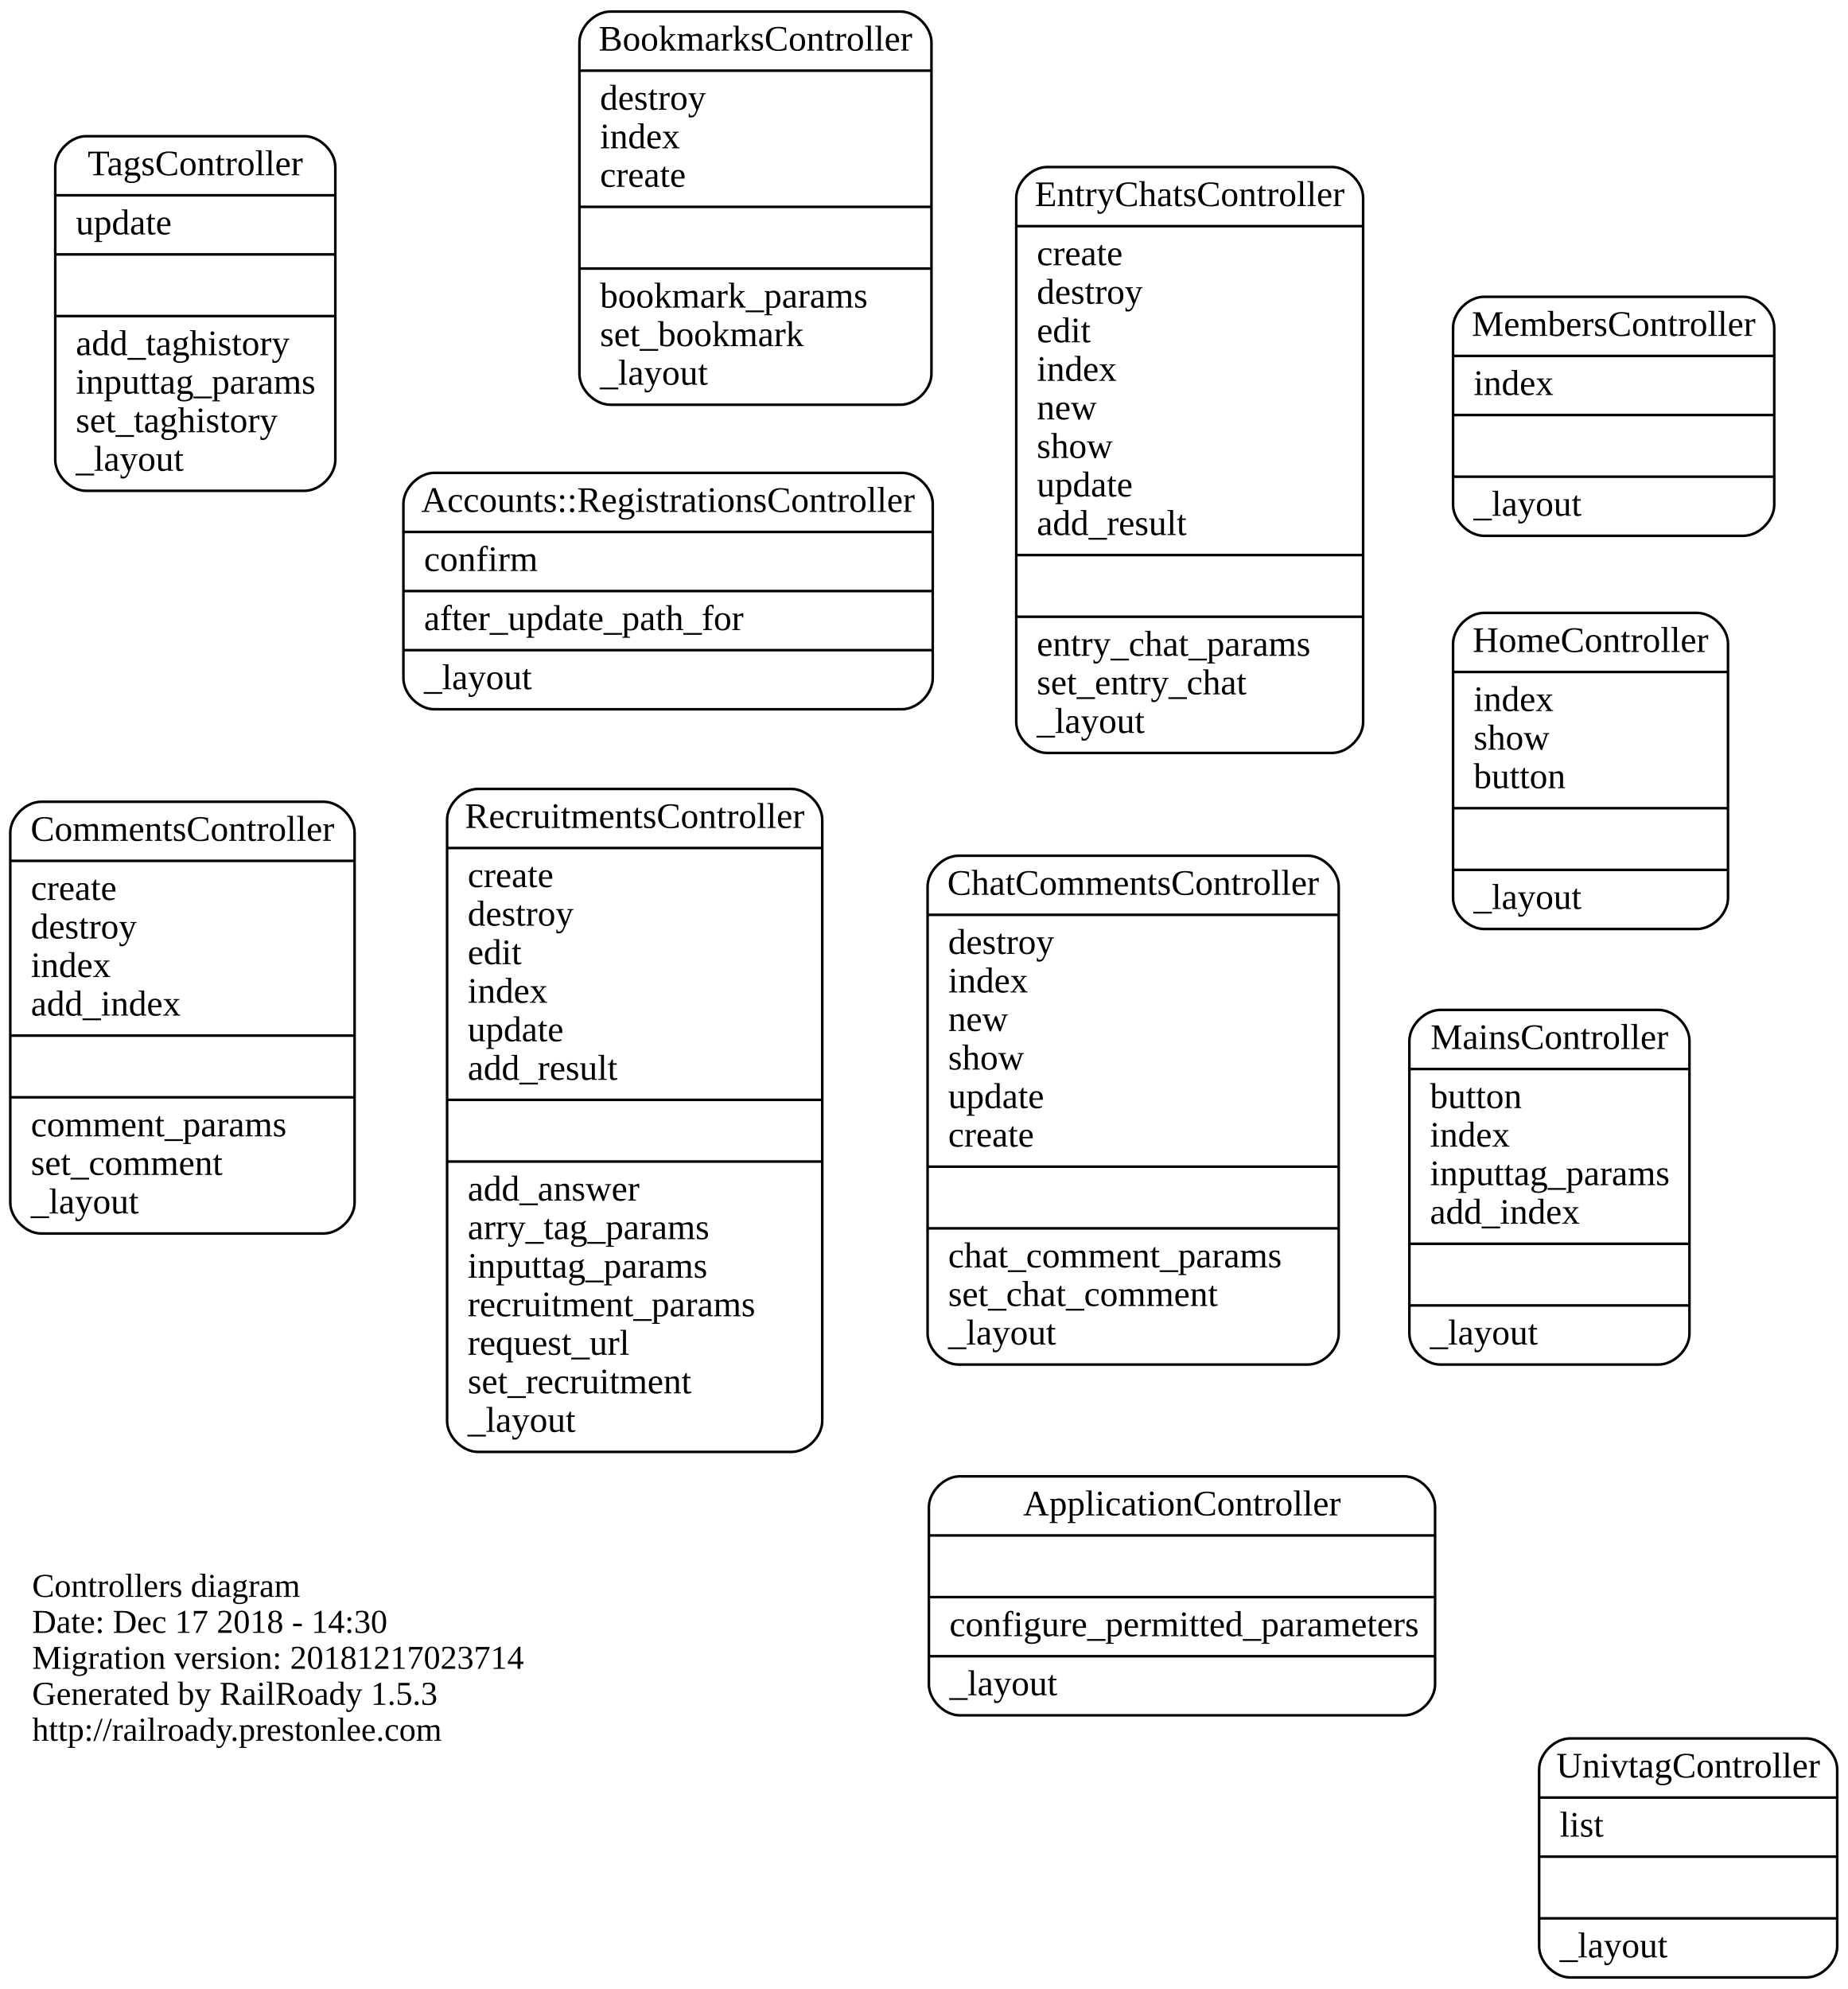
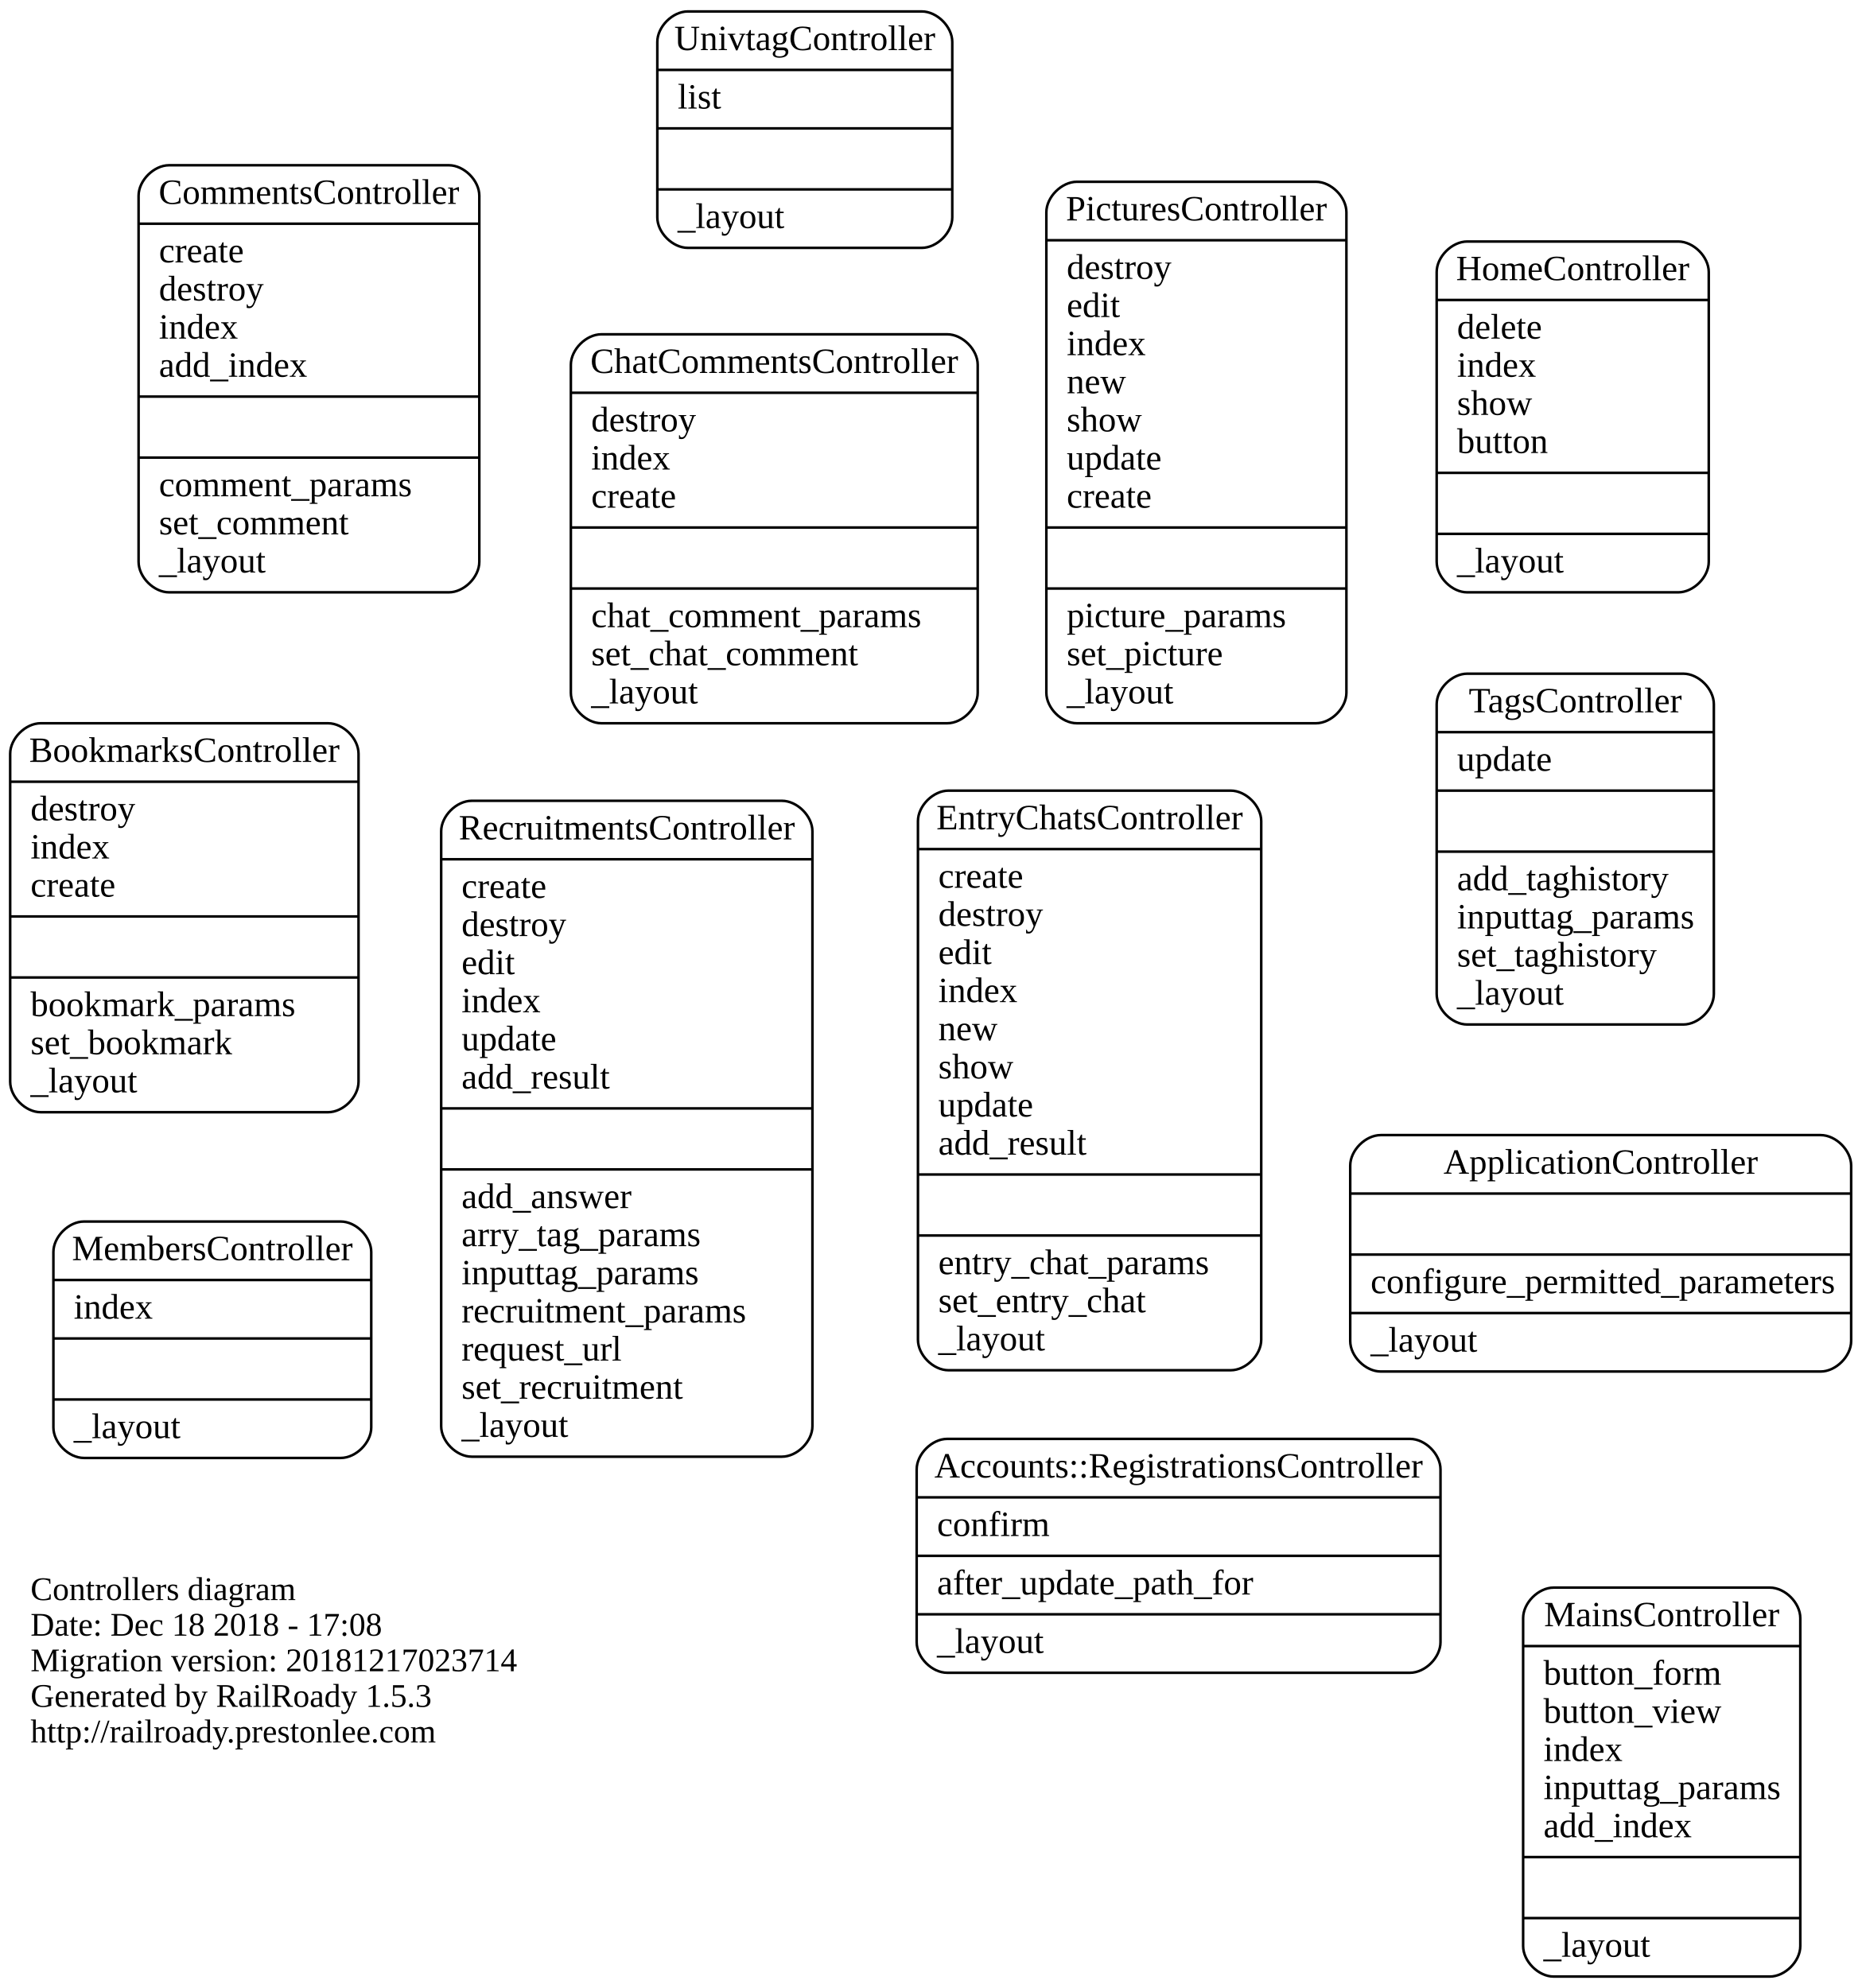
- <svg xmlns="http://www.w3.org/2000/svg" width="719pt" height="774pt" viewBox="0.00 0.00 719.00 774.00">
-   <g id="graph0" class="graph" transform="scale(1 1) rotate(0) translate(259 430)">
-     <polygon fill="none" stroke="none" points="-259,344 -259,-430 460,-430 460,344 -259,344" />
+ <svg xmlns="http://www.w3.org/2000/svg" width="732pt" height="782pt" viewBox="0.00 0.00 732.00 782.00">
+   <g id="graph0" class="graph" transform="scale(1 1) rotate(0) translate(258.5 438)">
+     <polygon fill="none" stroke="none" points="-258.5,344 -258.5,-438 473.5,-438 473.5,344 -258.5,344" />
    <g id="node1" class="node">
      <text text-anchor="start" x="-246.5" y="191.4" font-family="Times New Roman,serif" font-size="13.00">Controllers diagram</text>
-       <text text-anchor="start" x="-246.5" y="205.4" font-family="Times New Roman,serif" font-size="13.00">Date: Dec 17 2018 - 14:30</text>
+       <text text-anchor="start" x="-246.5" y="205.4" font-family="Times New Roman,serif" font-size="13.00">Date: Dec 18 2018 - 17:08</text>
      <text text-anchor="start" x="-246.5" y="219.4" font-family="Times New Roman,serif" font-size="13.00">Migration version: 20181217023714</text>
      <text text-anchor="start" x="-246.5" y="233.4" font-family="Times New Roman,serif" font-size="13.00">Generated by RailRoady 1.5.3</text>
      <text text-anchor="start" x="-246.5" y="247.4" font-family="Times New Roman,serif" font-size="13.00">http://railroady.prestonlee.com</text>
    </g>
    <g id="node2" class="node">
-       <path fill="none" stroke="black" d="M-90,-154C-90,-154 92,-154 92,-154 98,-154 104,-160 104,-166 104,-166 104,-234 104,-234 104,-240 98,-246 92,-246 92,-246 -90,-246 -90,-246 -96,-246 -102,-240 -102,-234 -102,-234 -102,-166 -102,-166 -102,-160 -96,-154 -90,-154" />
-       <text text-anchor="middle" x="1" y="-230.8" font-family="Times New Roman,serif" font-size="14.00">Accounts::RegistrationsController</text>
-       <polyline fill="none" stroke="black" points="-102,-223 104,-223 " />
-       <text text-anchor="start" x="-94" y="-207.8" font-family="Times New Roman,serif" font-size="14.00">confirm</text>
-       <polyline fill="none" stroke="black" points="-102,-200 104,-200 " />
-       <text text-anchor="start" x="-94" y="-184.8" font-family="Times New Roman,serif" font-size="14.00">after_update_path_for</text>
-       <polyline fill="none" stroke="black" points="-102,-177 104,-177 " />
-       <text text-anchor="start" x="-94" y="-161.8" font-family="Times New Roman,serif" font-size="14.00">_layout</text>
+       <path fill="none" stroke="black" d="M114,220C114,220 296,220 296,220 302,220 308,214 308,208 308,208 308,140 308,140 308,134 302,128 296,128 296,128 114,128 114,128 108,128 102,134 102,140 102,140 102,208 102,208 102,214 108,220 114,220" />
+       <text text-anchor="middle" x="205" y="143.2" font-family="Times New Roman,serif" font-size="14.00">Accounts::RegistrationsController</text>
+       <polyline fill="none" stroke="black" points="102,151 308,151 " />
+       <text text-anchor="start" x="110" y="166.2" font-family="Times New Roman,serif" font-size="14.00">confirm</text>
+       <polyline fill="none" stroke="black" points="102,174 308,174 " />
+       <text text-anchor="start" x="110" y="189.2" font-family="Times New Roman,serif" font-size="14.00">after_update_path_for</text>
+       <polyline fill="none" stroke="black" points="102,197 308,197 " />
+       <text text-anchor="start" x="110" y="212.2" font-family="Times New Roman,serif" font-size="14.00">_layout</text>
    </g>
    <g id="node3" class="node">
-       <path fill="none" stroke="black" d="M114.5,237.5C114.5,237.5 287.5,237.5 287.5,237.5 293.5,237.5 299.5,231.5 299.5,225.5 299.5,225.5 299.5,156.5 299.5,156.5 299.5,150.5 293.5,144.5 287.5,144.5 287.5,144.5 114.5,144.5 114.5,144.5 108.5,144.5 102.5,150.5 102.5,156.5 102.5,156.5 102.5,225.5 102.5,225.5 102.5,231.5 108.5,237.5 114.5,237.5" />
-       <text text-anchor="middle" x="201" y="159.7" font-family="Times New Roman,serif" font-size="14.00">ApplicationController</text>
-       <polyline fill="none" stroke="black" points="102.5,167.5 299.5,167.5 " />
-       <polyline fill="none" stroke="black" points="102.5,191.5 299.5,191.5 " />
-       <text text-anchor="start" x="110.5" y="206.7" font-family="Times New Roman,serif" font-size="14.00">configure_permitted_parameters</text>
-       <polyline fill="none" stroke="black" points="102.5,214.5 299.5,214.5 " />
-       <text text-anchor="start" x="110.5" y="229.7" font-family="Times New Roman,serif" font-size="14.00">_layout</text>
+       <path fill="none" stroke="black" d="M284.5,101.5C284.5,101.5 457.5,101.5 457.5,101.5 463.5,101.5 469.5,95.5 469.5,89.5 469.5,89.5 469.5,20.5 469.5,20.5 469.5,14.5 463.5,8.5 457.5,8.5 457.5,8.5 284.5,8.5 284.5,8.5 278.5,8.5 272.5,14.5 272.5,20.5 272.5,20.5 272.5,89.5 272.5,89.5 272.5,95.5 278.5,101.5 284.5,101.5" />
+       <text text-anchor="middle" x="371" y="23.7" font-family="Times New Roman,serif" font-size="14.00">ApplicationController</text>
+       <polyline fill="none" stroke="black" points="272.5,31.5 469.5,31.5 " />
+       <polyline fill="none" stroke="black" points="272.5,55.5 469.5,55.5 " />
+       <text text-anchor="start" x="280.5" y="70.7" font-family="Times New Roman,serif" font-size="14.00">configure_permitted_parameters</text>
+       <polyline fill="none" stroke="black" points="272.5,78.5 469.5,78.5 " />
+       <text text-anchor="start" x="280.5" y="93.7" font-family="Times New Roman,serif" font-size="14.00">_layout</text>
    </g>
    <g id="node4" class="node">
-       <path fill="none" stroke="black" d="M-21.5,-272.5C-21.5,-272.5 91.5,-272.5 91.5,-272.5 97.5,-272.5 103.5,-278.5 103.5,-284.5 103.5,-284.5 103.5,-413.5 103.5,-413.5 103.5,-419.5 97.5,-425.5 91.5,-425.5 91.5,-425.5 -21.5,-425.5 -21.5,-425.5 -27.5,-425.5 -33.5,-419.5 -33.5,-413.5 -33.5,-413.5 -33.5,-284.5 -33.5,-284.5 -33.5,-278.5 -27.5,-272.5 -21.5,-272.5" />
-       <text text-anchor="middle" x="35" y="-410.3" font-family="Times New Roman,serif" font-size="14.00">BookmarksController</text>
-       <polyline fill="none" stroke="black" points="-33.5,-402.5 103.5,-402.5 " />
-       <text text-anchor="start" x="-25.5" y="-387.3" font-family="Times New Roman,serif" font-size="14.00">destroy</text>
-       <text text-anchor="start" x="-25.5" y="-372.3" font-family="Times New Roman,serif" font-size="14.00">index</text>
-       <text text-anchor="start" x="-25.5" y="-357.3" font-family="Times New Roman,serif" font-size="14.00">create</text>
-       <polyline fill="none" stroke="black" points="-33.5,-349.5 103.5,-349.5 " />
-       <polyline fill="none" stroke="black" points="-33.5,-325.5 103.5,-325.5 " />
-       <text text-anchor="start" x="-25.5" y="-310.3" font-family="Times New Roman,serif" font-size="14.00">bookmark_params</text>
-       <text text-anchor="start" x="-25.5" y="-295.3" font-family="Times New Roman,serif" font-size="14.00">set_bookmark</text>
-       <text text-anchor="start" x="-25.5" y="-280.3" font-family="Times New Roman,serif" font-size="14.00">_layout</text>
+       <path fill="none" stroke="black" d="M-242.5,-0.5C-242.5,-0.5 -129.5,-0.5 -129.5,-0.5 -123.5,-0.5 -117.5,-6.5 -117.5,-12.5 -117.5,-12.5 -117.5,-141.5 -117.5,-141.5 -117.5,-147.5 -123.5,-153.5 -129.5,-153.5 -129.5,-153.5 -242.5,-153.5 -242.5,-153.5 -248.5,-153.5 -254.5,-147.5 -254.5,-141.5 -254.5,-141.5 -254.5,-12.5 -254.5,-12.5 -254.5,-6.5 -248.5,-0.5 -242.5,-0.5" />
+       <text text-anchor="middle" x="-186" y="-138.3" font-family="Times New Roman,serif" font-size="14.00">BookmarksController</text>
+       <polyline fill="none" stroke="black" points="-254.5,-130.5 -117.5,-130.5 " />
+       <text text-anchor="start" x="-246.5" y="-115.3" font-family="Times New Roman,serif" font-size="14.00">destroy</text>
+       <text text-anchor="start" x="-246.5" y="-100.3" font-family="Times New Roman,serif" font-size="14.00">index</text>
+       <text text-anchor="start" x="-246.5" y="-85.3" font-family="Times New Roman,serif" font-size="14.00">create</text>
+       <polyline fill="none" stroke="black" points="-254.5,-77.5 -117.5,-77.5 " />
+       <polyline fill="none" stroke="black" points="-254.5,-53.5 -117.5,-53.5 " />
+       <text text-anchor="start" x="-246.5" y="-38.3" font-family="Times New Roman,serif" font-size="14.00">bookmark_params</text>
+       <text text-anchor="start" x="-246.5" y="-23.3" font-family="Times New Roman,serif" font-size="14.00">set_bookmark</text>
+       <text text-anchor="start" x="-246.5" y="-8.3" font-family="Times New Roman,serif" font-size="14.00">_layout</text>
    </g>
    <g id="node5" class="node">
-       <path fill="none" stroke="black" d="M114,101C114,101 250,101 250,101 256,101 262,95 262,89 262,89 262,-85 262,-85 262,-91 256,-97 250,-97 250,-97 114,-97 114,-97 108,-97 102,-91 102,-85 102,-85 102,89 102,89 102,95 108,101 114,101" />
-       <text text-anchor="middle" x="182" y="-81.8" font-family="Times New Roman,serif" font-size="14.00">ChatCommentsController</text>
-       <polyline fill="none" stroke="black" points="102,-74 262,-74 " />
-       <text text-anchor="start" x="110" y="-58.8" font-family="Times New Roman,serif" font-size="14.00">destroy</text>
-       <text text-anchor="start" x="110" y="-43.8" font-family="Times New Roman,serif" font-size="14.00">index</text>
-       <text text-anchor="start" x="110" y="-28.8" font-family="Times New Roman,serif" font-size="14.00">new</text>
-       <text text-anchor="start" x="110" y="-13.8" font-family="Times New Roman,serif" font-size="14.00">show</text>
-       <text text-anchor="start" x="110" y="1.2" font-family="Times New Roman,serif" font-size="14.00">update</text>
-       <text text-anchor="start" x="110" y="16.2" font-family="Times New Roman,serif" font-size="14.00">create</text>
-       <polyline fill="none" stroke="black" points="102,24 262,24 " />
-       <polyline fill="none" stroke="black" points="102,48 262,48 " />
-       <text text-anchor="start" x="110" y="63.2" font-family="Times New Roman,serif" font-size="14.00">chat_comment_params</text>
-       <text text-anchor="start" x="110" y="78.2" font-family="Times New Roman,serif" font-size="14.00">set_chat_comment</text>
-       <text text-anchor="start" x="110" y="93.2" font-family="Times New Roman,serif" font-size="14.00">_layout</text>
+       <path fill="none" stroke="black" d="M-22,-153.5C-22,-153.5 114,-153.5 114,-153.5 120,-153.5 126,-159.5 126,-165.5 126,-165.5 126,-294.5 126,-294.5 126,-300.5 120,-306.5 114,-306.5 114,-306.5 -22,-306.5 -22,-306.5 -28,-306.5 -34,-300.5 -34,-294.5 -34,-294.5 -34,-165.5 -34,-165.5 -34,-159.5 -28,-153.5 -22,-153.5" />
+       <text text-anchor="middle" x="46" y="-291.3" font-family="Times New Roman,serif" font-size="14.00">ChatCommentsController</text>
+       <polyline fill="none" stroke="black" points="-34,-283.5 126,-283.5 " />
+       <text text-anchor="start" x="-26" y="-268.3" font-family="Times New Roman,serif" font-size="14.00">destroy</text>
+       <text text-anchor="start" x="-26" y="-253.3" font-family="Times New Roman,serif" font-size="14.00">index</text>
+       <text text-anchor="start" x="-26" y="-238.3" font-family="Times New Roman,serif" font-size="14.00">create</text>
+       <polyline fill="none" stroke="black" points="-34,-230.5 126,-230.5 " />
+       <polyline fill="none" stroke="black" points="-34,-206.5 126,-206.5 " />
+       <text text-anchor="start" x="-26" y="-191.3" font-family="Times New Roman,serif" font-size="14.00">chat_comment_params</text>
+       <text text-anchor="start" x="-26" y="-176.3" font-family="Times New Roman,serif" font-size="14.00">set_chat_comment</text>
+       <text text-anchor="start" x="-26" y="-161.3" font-family="Times New Roman,serif" font-size="14.00">_layout</text>
    </g>
    <g id="node6" class="node">
-       <path fill="none" stroke="black" d="M-243,50C-243,50 -133,50 -133,50 -127,50 -121,44 -121,38 -121,38 -121,-106 -121,-106 -121,-112 -127,-118 -133,-118 -133,-118 -243,-118 -243,-118 -249,-118 -255,-112 -255,-106 -255,-106 -255,38 -255,38 -255,44 -249,50 -243,50" />
-       <text text-anchor="middle" x="-188" y="-102.8" font-family="Times New Roman,serif" font-size="14.00">CommentsController</text>
-       <polyline fill="none" stroke="black" points="-255,-95 -121,-95 " />
-       <text text-anchor="start" x="-247" y="-79.8" font-family="Times New Roman,serif" font-size="14.00">create</text>
-       <text text-anchor="start" x="-247" y="-64.8" font-family="Times New Roman,serif" font-size="14.00">destroy</text>
-       <text text-anchor="start" x="-247" y="-49.8" font-family="Times New Roman,serif" font-size="14.00">index</text>
-       <text text-anchor="start" x="-247" y="-34.8" font-family="Times New Roman,serif" font-size="14.00">add_index</text>
-       <polyline fill="none" stroke="black" points="-255,-27 -121,-27 " />
-       <polyline fill="none" stroke="black" points="-255,-3 -121,-3 " />
-       <text text-anchor="start" x="-247" y="12.2" font-family="Times New Roman,serif" font-size="14.00">comment_params</text>
-       <text text-anchor="start" x="-247" y="27.2" font-family="Times New Roman,serif" font-size="14.00">set_comment</text>
-       <text text-anchor="start" x="-247" y="42.2" font-family="Times New Roman,serif" font-size="14.00">_layout</text>
+       <path fill="none" stroke="black" d="M-192,-205C-192,-205 -82,-205 -82,-205 -76,-205 -70,-211 -70,-217 -70,-217 -70,-361 -70,-361 -70,-367 -76,-373 -82,-373 -82,-373 -192,-373 -192,-373 -198,-373 -204,-367 -204,-361 -204,-361 -204,-217 -204,-217 -204,-211 -198,-205 -192,-205" />
+       <text text-anchor="middle" x="-137" y="-357.8" font-family="Times New Roman,serif" font-size="14.00">CommentsController</text>
+       <polyline fill="none" stroke="black" points="-204,-350 -70,-350 " />
+       <text text-anchor="start" x="-196" y="-334.8" font-family="Times New Roman,serif" font-size="14.00">create</text>
+       <text text-anchor="start" x="-196" y="-319.8" font-family="Times New Roman,serif" font-size="14.00">destroy</text>
+       <text text-anchor="start" x="-196" y="-304.8" font-family="Times New Roman,serif" font-size="14.00">index</text>
+       <text text-anchor="start" x="-196" y="-289.8" font-family="Times New Roman,serif" font-size="14.00">add_index</text>
+       <polyline fill="none" stroke="black" points="-204,-282 -70,-282 " />
+       <polyline fill="none" stroke="black" points="-204,-258 -70,-258 " />
+       <text text-anchor="start" x="-196" y="-242.8" font-family="Times New Roman,serif" font-size="14.00">comment_params</text>
+       <text text-anchor="start" x="-196" y="-227.8" font-family="Times New Roman,serif" font-size="14.00">set_comment</text>
+       <text text-anchor="start" x="-196" y="-212.8" font-family="Times New Roman,serif" font-size="14.00">_layout</text>
    </g>
    <g id="node7" class="node">
-       <path fill="none" stroke="black" d="M148.5,-137C148.5,-137 259.5,-137 259.5,-137 265.5,-137 271.5,-143 271.5,-149 271.5,-149 271.5,-353 271.5,-353 271.5,-359 265.5,-365 259.5,-365 259.5,-365 148.5,-365 148.5,-365 142.5,-365 136.5,-359 136.5,-353 136.5,-353 136.5,-149 136.5,-149 136.5,-143 142.5,-137 148.5,-137" />
-       <text text-anchor="middle" x="204" y="-349.8" font-family="Times New Roman,serif" font-size="14.00">EntryChatsController</text>
-       <polyline fill="none" stroke="black" points="136.5,-342 271.5,-342 " />
-       <text text-anchor="start" x="144.5" y="-326.8" font-family="Times New Roman,serif" font-size="14.00">create</text>
-       <text text-anchor="start" x="144.5" y="-311.8" font-family="Times New Roman,serif" font-size="14.00">destroy</text>
-       <text text-anchor="start" x="144.5" y="-296.8" font-family="Times New Roman,serif" font-size="14.00">edit</text>
-       <text text-anchor="start" x="144.5" y="-281.8" font-family="Times New Roman,serif" font-size="14.00">index</text>
-       <text text-anchor="start" x="144.5" y="-266.8" font-family="Times New Roman,serif" font-size="14.00">new</text>
-       <text text-anchor="start" x="144.5" y="-251.8" font-family="Times New Roman,serif" font-size="14.00">show</text>
-       <text text-anchor="start" x="144.5" y="-236.8" font-family="Times New Roman,serif" font-size="14.00">update</text>
-       <text text-anchor="start" x="144.5" y="-221.8" font-family="Times New Roman,serif" font-size="14.00">add_result</text>
-       <polyline fill="none" stroke="black" points="136.5,-214 271.5,-214 " />
-       <polyline fill="none" stroke="black" points="136.5,-190 271.5,-190 " />
-       <text text-anchor="start" x="144.5" y="-174.8" font-family="Times New Roman,serif" font-size="14.00">entry_chat_params</text>
-       <text text-anchor="start" x="144.5" y="-159.8" font-family="Times New Roman,serif" font-size="14.00">set_entry_chat</text>
-       <text text-anchor="start" x="144.5" y="-144.8" font-family="Times New Roman,serif" font-size="14.00">_layout</text>
+       <path fill="none" stroke="black" d="M114.5,101C114.5,101 225.5,101 225.5,101 231.5,101 237.5,95 237.5,89 237.5,89 237.5,-115 237.5,-115 237.5,-121 231.5,-127 225.5,-127 225.5,-127 114.5,-127 114.5,-127 108.5,-127 102.5,-121 102.5,-115 102.5,-115 102.5,89 102.5,89 102.5,95 108.5,101 114.5,101" />
+       <text text-anchor="middle" x="170" y="-111.8" font-family="Times New Roman,serif" font-size="14.00">EntryChatsController</text>
+       <polyline fill="none" stroke="black" points="102.5,-104 237.5,-104 " />
+       <text text-anchor="start" x="110.5" y="-88.8" font-family="Times New Roman,serif" font-size="14.00">create</text>
+       <text text-anchor="start" x="110.5" y="-73.8" font-family="Times New Roman,serif" font-size="14.00">destroy</text>
+       <text text-anchor="start" x="110.5" y="-58.8" font-family="Times New Roman,serif" font-size="14.00">edit</text>
+       <text text-anchor="start" x="110.5" y="-43.8" font-family="Times New Roman,serif" font-size="14.00">index</text>
+       <text text-anchor="start" x="110.5" y="-28.8" font-family="Times New Roman,serif" font-size="14.00">new</text>
+       <text text-anchor="start" x="110.5" y="-13.8" font-family="Times New Roman,serif" font-size="14.00">show</text>
+       <text text-anchor="start" x="110.5" y="1.2" font-family="Times New Roman,serif" font-size="14.00">update</text>
+       <text text-anchor="start" x="110.5" y="16.2" font-family="Times New Roman,serif" font-size="14.00">add_result</text>
+       <polyline fill="none" stroke="black" points="102.5,24 237.5,24 " />
+       <polyline fill="none" stroke="black" points="102.5,48 237.5,48 " />
+       <text text-anchor="start" x="110.5" y="63.2" font-family="Times New Roman,serif" font-size="14.00">entry_chat_params</text>
+       <text text-anchor="start" x="110.5" y="78.2" font-family="Times New Roman,serif" font-size="14.00">set_entry_chat</text>
+       <text text-anchor="start" x="110.5" y="93.2" font-family="Times New Roman,serif" font-size="14.00">_layout</text>
    </g>
    <g id="node8" class="node">
-       <path fill="none" stroke="black" d="M318.5,-68.5C318.5,-68.5 401.5,-68.5 401.5,-68.5 407.5,-68.5 413.5,-74.5 413.5,-80.5 413.5,-80.5 413.5,-179.5 413.5,-179.5 413.5,-185.5 407.5,-191.5 401.5,-191.5 401.5,-191.5 318.5,-191.5 318.5,-191.5 312.5,-191.5 306.5,-185.5 306.5,-179.5 306.5,-179.5 306.5,-80.5 306.5,-80.5 306.5,-74.5 312.5,-68.5 318.5,-68.5" />
-       <text text-anchor="middle" x="360" y="-176.3" font-family="Times New Roman,serif" font-size="14.00">HomeController</text>
-       <polyline fill="none" stroke="black" points="306.5,-168.5 413.5,-168.5 " />
-       <text text-anchor="start" x="314.5" y="-153.3" font-family="Times New Roman,serif" font-size="14.00">index</text>
-       <text text-anchor="start" x="314.5" y="-138.3" font-family="Times New Roman,serif" font-size="14.00">show</text>
-       <text text-anchor="start" x="314.5" y="-123.3" font-family="Times New Roman,serif" font-size="14.00">button</text>
-       <polyline fill="none" stroke="black" points="306.5,-115.5 413.5,-115.5 " />
-       <polyline fill="none" stroke="black" points="306.5,-91.5 413.5,-91.5 " />
-       <text text-anchor="start" x="314.5" y="-76.3" font-family="Times New Roman,serif" font-size="14.00">_layout</text>
+       <path fill="none" stroke="black" d="M318.5,-205C318.5,-205 401.5,-205 401.5,-205 407.5,-205 413.5,-211 413.5,-217 413.5,-217 413.5,-331 413.5,-331 413.5,-337 407.5,-343 401.5,-343 401.5,-343 318.5,-343 318.5,-343 312.5,-343 306.5,-337 306.5,-331 306.5,-331 306.5,-217 306.5,-217 306.5,-211 312.5,-205 318.5,-205" />
+       <text text-anchor="middle" x="360" y="-327.8" font-family="Times New Roman,serif" font-size="14.00">HomeController</text>
+       <polyline fill="none" stroke="black" points="306.5,-320 413.5,-320 " />
+       <text text-anchor="start" x="314.5" y="-304.8" font-family="Times New Roman,serif" font-size="14.00">delete</text>
+       <text text-anchor="start" x="314.5" y="-289.8" font-family="Times New Roman,serif" font-size="14.00">index</text>
+       <text text-anchor="start" x="314.5" y="-274.8" font-family="Times New Roman,serif" font-size="14.00">show</text>
+       <text text-anchor="start" x="314.5" y="-259.8" font-family="Times New Roman,serif" font-size="14.00">button</text>
+       <polyline fill="none" stroke="black" points="306.5,-252 413.5,-252 " />
+       <polyline fill="none" stroke="black" points="306.5,-228 413.5,-228 " />
+       <text text-anchor="start" x="314.5" y="-212.8" font-family="Times New Roman,serif" font-size="14.00">_layout</text>
    </g>
    <g id="node9" class="node">
-       <path fill="none" stroke="black" d="M301.5,101C301.5,101 386.5,101 386.5,101 392.5,101 398.5,95 398.5,89 398.5,89 398.5,-25 398.5,-25 398.5,-31 392.5,-37 386.5,-37 386.5,-37 301.5,-37 301.5,-37 295.5,-37 289.5,-31 289.5,-25 289.5,-25 289.5,89 289.5,89 289.5,95 295.5,101 301.5,101" />
-       <text text-anchor="middle" x="344" y="-21.8" font-family="Times New Roman,serif" font-size="14.00">MainsController</text>
-       <polyline fill="none" stroke="black" points="289.5,-14 398.5,-14 " />
-       <text text-anchor="start" x="297.5" y="1.2" font-family="Times New Roman,serif" font-size="14.00">button</text>
-       <text text-anchor="start" x="297.5" y="16.2" font-family="Times New Roman,serif" font-size="14.00">index</text>
-       <text text-anchor="start" x="297.5" y="31.2" font-family="Times New Roman,serif" font-size="14.00">inputtag_params</text>
-       <text text-anchor="start" x="297.5" y="46.2" font-family="Times New Roman,serif" font-size="14.00">add_index</text>
-       <polyline fill="none" stroke="black" points="289.5,54 398.5,54 " />
-       <polyline fill="none" stroke="black" points="289.5,78 398.5,78 " />
-       <text text-anchor="start" x="297.5" y="93.2" font-family="Times New Roman,serif" font-size="14.00">_layout</text>
+       <path fill="none" stroke="black" d="M352.5,339.5C352.5,339.5 437.5,339.5 437.5,339.5 443.5,339.5 449.5,333.5 449.5,327.5 449.5,327.5 449.5,198.5 449.5,198.5 449.5,192.5 443.5,186.5 437.5,186.5 437.5,186.5 352.5,186.5 352.5,186.5 346.5,186.5 340.5,192.5 340.5,198.5 340.5,198.5 340.5,327.5 340.5,327.5 340.5,333.5 346.5,339.5 352.5,339.5" />
+       <text text-anchor="middle" x="395" y="201.7" font-family="Times New Roman,serif" font-size="14.00">MainsController</text>
+       <polyline fill="none" stroke="black" points="340.5,209.5 449.5,209.5 " />
+       <text text-anchor="start" x="348.5" y="224.7" font-family="Times New Roman,serif" font-size="14.00">button_form</text>
+       <text text-anchor="start" x="348.5" y="239.7" font-family="Times New Roman,serif" font-size="14.00">button_view</text>
+       <text text-anchor="start" x="348.5" y="254.7" font-family="Times New Roman,serif" font-size="14.00">index</text>
+       <text text-anchor="start" x="348.5" y="269.7" font-family="Times New Roman,serif" font-size="14.00">inputtag_params</text>
+       <text text-anchor="start" x="348.5" y="284.7" font-family="Times New Roman,serif" font-size="14.00">add_index</text>
+       <polyline fill="none" stroke="black" points="340.5,292.5 449.5,292.5 " />
+       <polyline fill="none" stroke="black" points="340.5,316.5 449.5,316.5 " />
+       <text text-anchor="start" x="348.5" y="331.7" font-family="Times New Roman,serif" font-size="14.00">_layout</text>
    </g>
    <g id="node10" class="node">
-       <path fill="none" stroke="black" d="M318.5,-221.5C318.5,-221.5 419.5,-221.5 419.5,-221.5 425.5,-221.5 431.5,-227.5 431.5,-233.5 431.5,-233.5 431.5,-302.5 431.5,-302.5 431.5,-308.5 425.5,-314.5 419.5,-314.5 419.5,-314.5 318.5,-314.5 318.5,-314.5 312.5,-314.5 306.5,-308.5 306.5,-302.5 306.5,-302.5 306.5,-233.5 306.5,-233.5 306.5,-227.5 312.5,-221.5 318.5,-221.5" />
-       <text text-anchor="middle" x="369" y="-299.3" font-family="Times New Roman,serif" font-size="14.00">MembersController</text>
-       <polyline fill="none" stroke="black" points="306.5,-291.5 431.5,-291.5 " />
-       <text text-anchor="start" x="314.5" y="-276.3" font-family="Times New Roman,serif" font-size="14.00">index</text>
-       <polyline fill="none" stroke="black" points="306.5,-268.5 431.5,-268.5 " />
-       <polyline fill="none" stroke="black" points="306.5,-244.5 431.5,-244.5 " />
-       <text text-anchor="start" x="314.5" y="-229.3" font-family="Times New Roman,serif" font-size="14.00">_layout</text>
+       <path fill="none" stroke="black" d="M-225.5,135.5C-225.5,135.5 -124.5,135.5 -124.5,135.5 -118.5,135.5 -112.5,129.5 -112.5,123.5 -112.5,123.5 -112.5,54.5 -112.5,54.5 -112.5,48.5 -118.5,42.5 -124.5,42.5 -124.5,42.5 -225.5,42.5 -225.5,42.5 -231.5,42.5 -237.5,48.5 -237.5,54.5 -237.5,54.5 -237.5,123.5 -237.5,123.5 -237.5,129.5 -231.5,135.5 -225.5,135.5" />
+       <text text-anchor="middle" x="-175" y="57.7" font-family="Times New Roman,serif" font-size="14.00">MembersController</text>
+       <polyline fill="none" stroke="black" points="-237.5,65.5 -112.5,65.5 " />
+       <text text-anchor="start" x="-229.5" y="80.7" font-family="Times New Roman,serif" font-size="14.00">index</text>
+       <polyline fill="none" stroke="black" points="-237.5,88.5 -112.5,88.5 " />
+       <polyline fill="none" stroke="black" points="-237.5,112.5 -112.5,112.5 " />
+       <text text-anchor="start" x="-229.5" y="127.7" font-family="Times New Roman,serif" font-size="14.00">_layout</text>
    </g>
    <g id="node11" class="node">
+       <path fill="none" stroke="black" d="M165,-153.5C165,-153.5 259,-153.5 259,-153.5 265,-153.5 271,-159.5 271,-165.5 271,-165.5 271,-354.5 271,-354.5 271,-360.5 265,-366.5 259,-366.5 259,-366.5 165,-366.5 165,-366.5 159,-366.5 153,-360.5 153,-354.5 153,-354.5 153,-165.5 153,-165.5 153,-159.5 159,-153.5 165,-153.5" />
+       <text text-anchor="middle" x="212" y="-351.3" font-family="Times New Roman,serif" font-size="14.00">PicturesController</text>
+       <polyline fill="none" stroke="black" points="153,-343.5 271,-343.5 " />
+       <text text-anchor="start" x="161" y="-328.3" font-family="Times New Roman,serif" font-size="14.00">destroy</text>
+       <text text-anchor="start" x="161" y="-313.3" font-family="Times New Roman,serif" font-size="14.00">edit</text>
+       <text text-anchor="start" x="161" y="-298.3" font-family="Times New Roman,serif" font-size="14.00">index</text>
+       <text text-anchor="start" x="161" y="-283.3" font-family="Times New Roman,serif" font-size="14.00">new</text>
+       <text text-anchor="start" x="161" y="-268.3" font-family="Times New Roman,serif" font-size="14.00">show</text>
+       <text text-anchor="start" x="161" y="-253.3" font-family="Times New Roman,serif" font-size="14.00">update</text>
+       <text text-anchor="start" x="161" y="-238.3" font-family="Times New Roman,serif" font-size="14.00">create</text>
+       <polyline fill="none" stroke="black" points="153,-230.5 271,-230.5 " />
+       <polyline fill="none" stroke="black" points="153,-206.5 271,-206.5 " />
+       <text text-anchor="start" x="161" y="-191.3" font-family="Times New Roman,serif" font-size="14.00">picture_params</text>
+       <text text-anchor="start" x="161" y="-176.3" font-family="Times New Roman,serif" font-size="14.00">set_picture</text>
+       <text text-anchor="start" x="161" y="-161.3" font-family="Times New Roman,serif" font-size="14.00">_layout</text>
+     </g>
+     <g id="node12" class="node">
      <path fill="none" stroke="black" d="M-73,135C-73,135 49,135 49,135 55,135 61,129 61,123 61,123 61,-111 61,-111 61,-117 55,-123 49,-123 49,-123 -73,-123 -73,-123 -79,-123 -85,-117 -85,-111 -85,-111 -85,123 -85,123 -85,129 -79,135 -73,135" />
      <text text-anchor="middle" x="-12" y="-107.8" font-family="Times New Roman,serif" font-size="14.00">RecruitmentsController</text>
      <polyline fill="none" stroke="black" points="-85,-100 61,-100 " />
      <text text-anchor="start" x="-77" y="-84.8" font-family="Times New Roman,serif" font-size="14.00">create</text>
      <text text-anchor="start" x="-77" y="-69.8" font-family="Times New Roman,serif" font-size="14.00">destroy</text>
      <text text-anchor="start" x="-77" y="-54.8" font-family="Times New Roman,serif" font-size="14.00">edit</text>
      <text text-anchor="start" x="-77" y="-39.8" font-family="Times New Roman,serif" font-size="14.00">index</text>
      <text text-anchor="start" x="-77" y="-24.8" font-family="Times New Roman,serif" font-size="14.00">update</text>
      <text text-anchor="start" x="-77" y="-9.8" font-family="Times New Roman,serif" font-size="14.00">add_result</text>
      <polyline fill="none" stroke="black" points="-85,-2 61,-2 " />
      <polyline fill="none" stroke="black" points="-85,22 61,22 " />
      <text text-anchor="start" x="-77" y="37.2" font-family="Times New Roman,serif" font-size="14.00">add_answer</text>
      <text text-anchor="start" x="-77" y="52.2" font-family="Times New Roman,serif" font-size="14.00">arry_tag_params</text>
      <text text-anchor="start" x="-77" y="67.2" font-family="Times New Roman,serif" font-size="14.00">inputtag_params</text>
      <text text-anchor="start" x="-77" y="82.2" font-family="Times New Roman,serif" font-size="14.00">recruitment_params</text>
      <text text-anchor="start" x="-77" y="97.2" font-family="Times New Roman,serif" font-size="14.00">request_url</text>
      <text text-anchor="start" x="-77" y="112.2" font-family="Times New Roman,serif" font-size="14.00">set_recruitment</text>
      <text text-anchor="start" x="-77" y="127.2" font-family="Times New Roman,serif" font-size="14.00">_layout</text>
    </g>
-     <g id="node12" class="node">
-       <path fill="none" stroke="black" d="M-225.5,-239C-225.5,-239 -140.5,-239 -140.5,-239 -134.5,-239 -128.5,-245 -128.5,-251 -128.5,-251 -128.5,-365 -128.5,-365 -128.5,-371 -134.5,-377 -140.5,-377 -140.5,-377 -225.5,-377 -225.5,-377 -231.5,-377 -237.5,-371 -237.5,-365 -237.5,-365 -237.5,-251 -237.5,-251 -237.5,-245 -231.5,-239 -225.5,-239" />
-       <text text-anchor="middle" x="-183" y="-361.8" font-family="Times New Roman,serif" font-size="14.00">TagsController</text>
-       <polyline fill="none" stroke="black" points="-237.5,-354 -128.5,-354 " />
-       <text text-anchor="start" x="-229.5" y="-338.8" font-family="Times New Roman,serif" font-size="14.00">update</text>
-       <polyline fill="none" stroke="black" points="-237.5,-331 -128.5,-331 " />
-       <polyline fill="none" stroke="black" points="-237.5,-307 -128.5,-307 " />
-       <text text-anchor="start" x="-229.5" y="-291.8" font-family="Times New Roman,serif" font-size="14.00">add_taghistory</text>
-       <text text-anchor="start" x="-229.5" y="-276.8" font-family="Times New Roman,serif" font-size="14.00">inputtag_params</text>
-       <text text-anchor="start" x="-229.5" y="-261.8" font-family="Times New Roman,serif" font-size="14.00">set_taghistory</text>
-       <text text-anchor="start" x="-229.5" y="-246.8" font-family="Times New Roman,serif" font-size="14.00">_layout</text>
+     <g id="node13" class="node">
+       <path fill="none" stroke="black" d="M318.5,-35C318.5,-35 403.5,-35 403.5,-35 409.5,-35 415.5,-41 415.5,-47 415.5,-47 415.5,-161 415.5,-161 415.5,-167 409.5,-173 403.5,-173 403.5,-173 318.5,-173 318.5,-173 312.5,-173 306.5,-167 306.5,-161 306.5,-161 306.5,-47 306.5,-47 306.5,-41 312.5,-35 318.5,-35" />
+       <text text-anchor="middle" x="361" y="-157.8" font-family="Times New Roman,serif" font-size="14.00">TagsController</text>
+       <polyline fill="none" stroke="black" points="306.5,-150 415.5,-150 " />
+       <text text-anchor="start" x="314.5" y="-134.8" font-family="Times New Roman,serif" font-size="14.00">update</text>
+       <polyline fill="none" stroke="black" points="306.5,-127 415.5,-127 " />
+       <polyline fill="none" stroke="black" points="306.5,-103 415.5,-103 " />
+       <text text-anchor="start" x="314.5" y="-87.8" font-family="Times New Roman,serif" font-size="14.00">add_taghistory</text>
+       <text text-anchor="start" x="314.5" y="-72.8" font-family="Times New Roman,serif" font-size="14.00">inputtag_params</text>
+       <text text-anchor="start" x="314.5" y="-57.8" font-family="Times New Roman,serif" font-size="14.00">set_taghistory</text>
+       <text text-anchor="start" x="314.5" y="-42.8" font-family="Times New Roman,serif" font-size="14.00">_layout</text>
    </g>
-     <g id="node13" class="node">
-       <path fill="none" stroke="black" d="M352,339.5C352,339.5 444,339.5 444,339.5 450,339.5 456,333.5 456,327.5 456,327.5 456,258.5 456,258.5 456,252.5 450,246.5 444,246.5 444,246.5 352,246.5 352,246.5 346,246.5 340,252.5 340,258.5 340,258.5 340,327.5 340,327.5 340,333.5 346,339.5 352,339.5" />
-       <text text-anchor="middle" x="398" y="261.7" font-family="Times New Roman,serif" font-size="14.00">UnivtagController</text>
-       <polyline fill="none" stroke="black" points="340,269.5 456,269.5 " />
-       <text text-anchor="start" x="348" y="284.7" font-family="Times New Roman,serif" font-size="14.00">list</text>
-       <polyline fill="none" stroke="black" points="340,292.5 456,292.5 " />
-       <polyline fill="none" stroke="black" points="340,316.5 456,316.5 " />
-       <text text-anchor="start" x="348" y="331.7" font-family="Times New Roman,serif" font-size="14.00">_layout</text>
+     <g id="node14" class="node">
+       <path fill="none" stroke="black" d="M12,-340.5C12,-340.5 104,-340.5 104,-340.5 110,-340.5 116,-346.5 116,-352.5 116,-352.5 116,-421.5 116,-421.5 116,-427.5 110,-433.5 104,-433.5 104,-433.5 12,-433.5 12,-433.5 6,-433.5 0,-427.5 0,-421.5 0,-421.5 0,-352.5 0,-352.5 0,-346.5 6,-340.5 12,-340.5" />
+       <text text-anchor="middle" x="58" y="-418.3" font-family="Times New Roman,serif" font-size="14.00">UnivtagController</text>
+       <polyline fill="none" stroke="black" points="0,-410.5 116,-410.5 " />
+       <text text-anchor="start" x="8" y="-395.3" font-family="Times New Roman,serif" font-size="14.00">list</text>
+       <polyline fill="none" stroke="black" points="0,-387.5 116,-387.5 " />
+       <polyline fill="none" stroke="black" points="0,-363.5 116,-363.5 " />
+       <text text-anchor="start" x="8" y="-348.3" font-family="Times New Roman,serif" font-size="14.00">_layout</text>
    </g>
  </g>
</svg>
